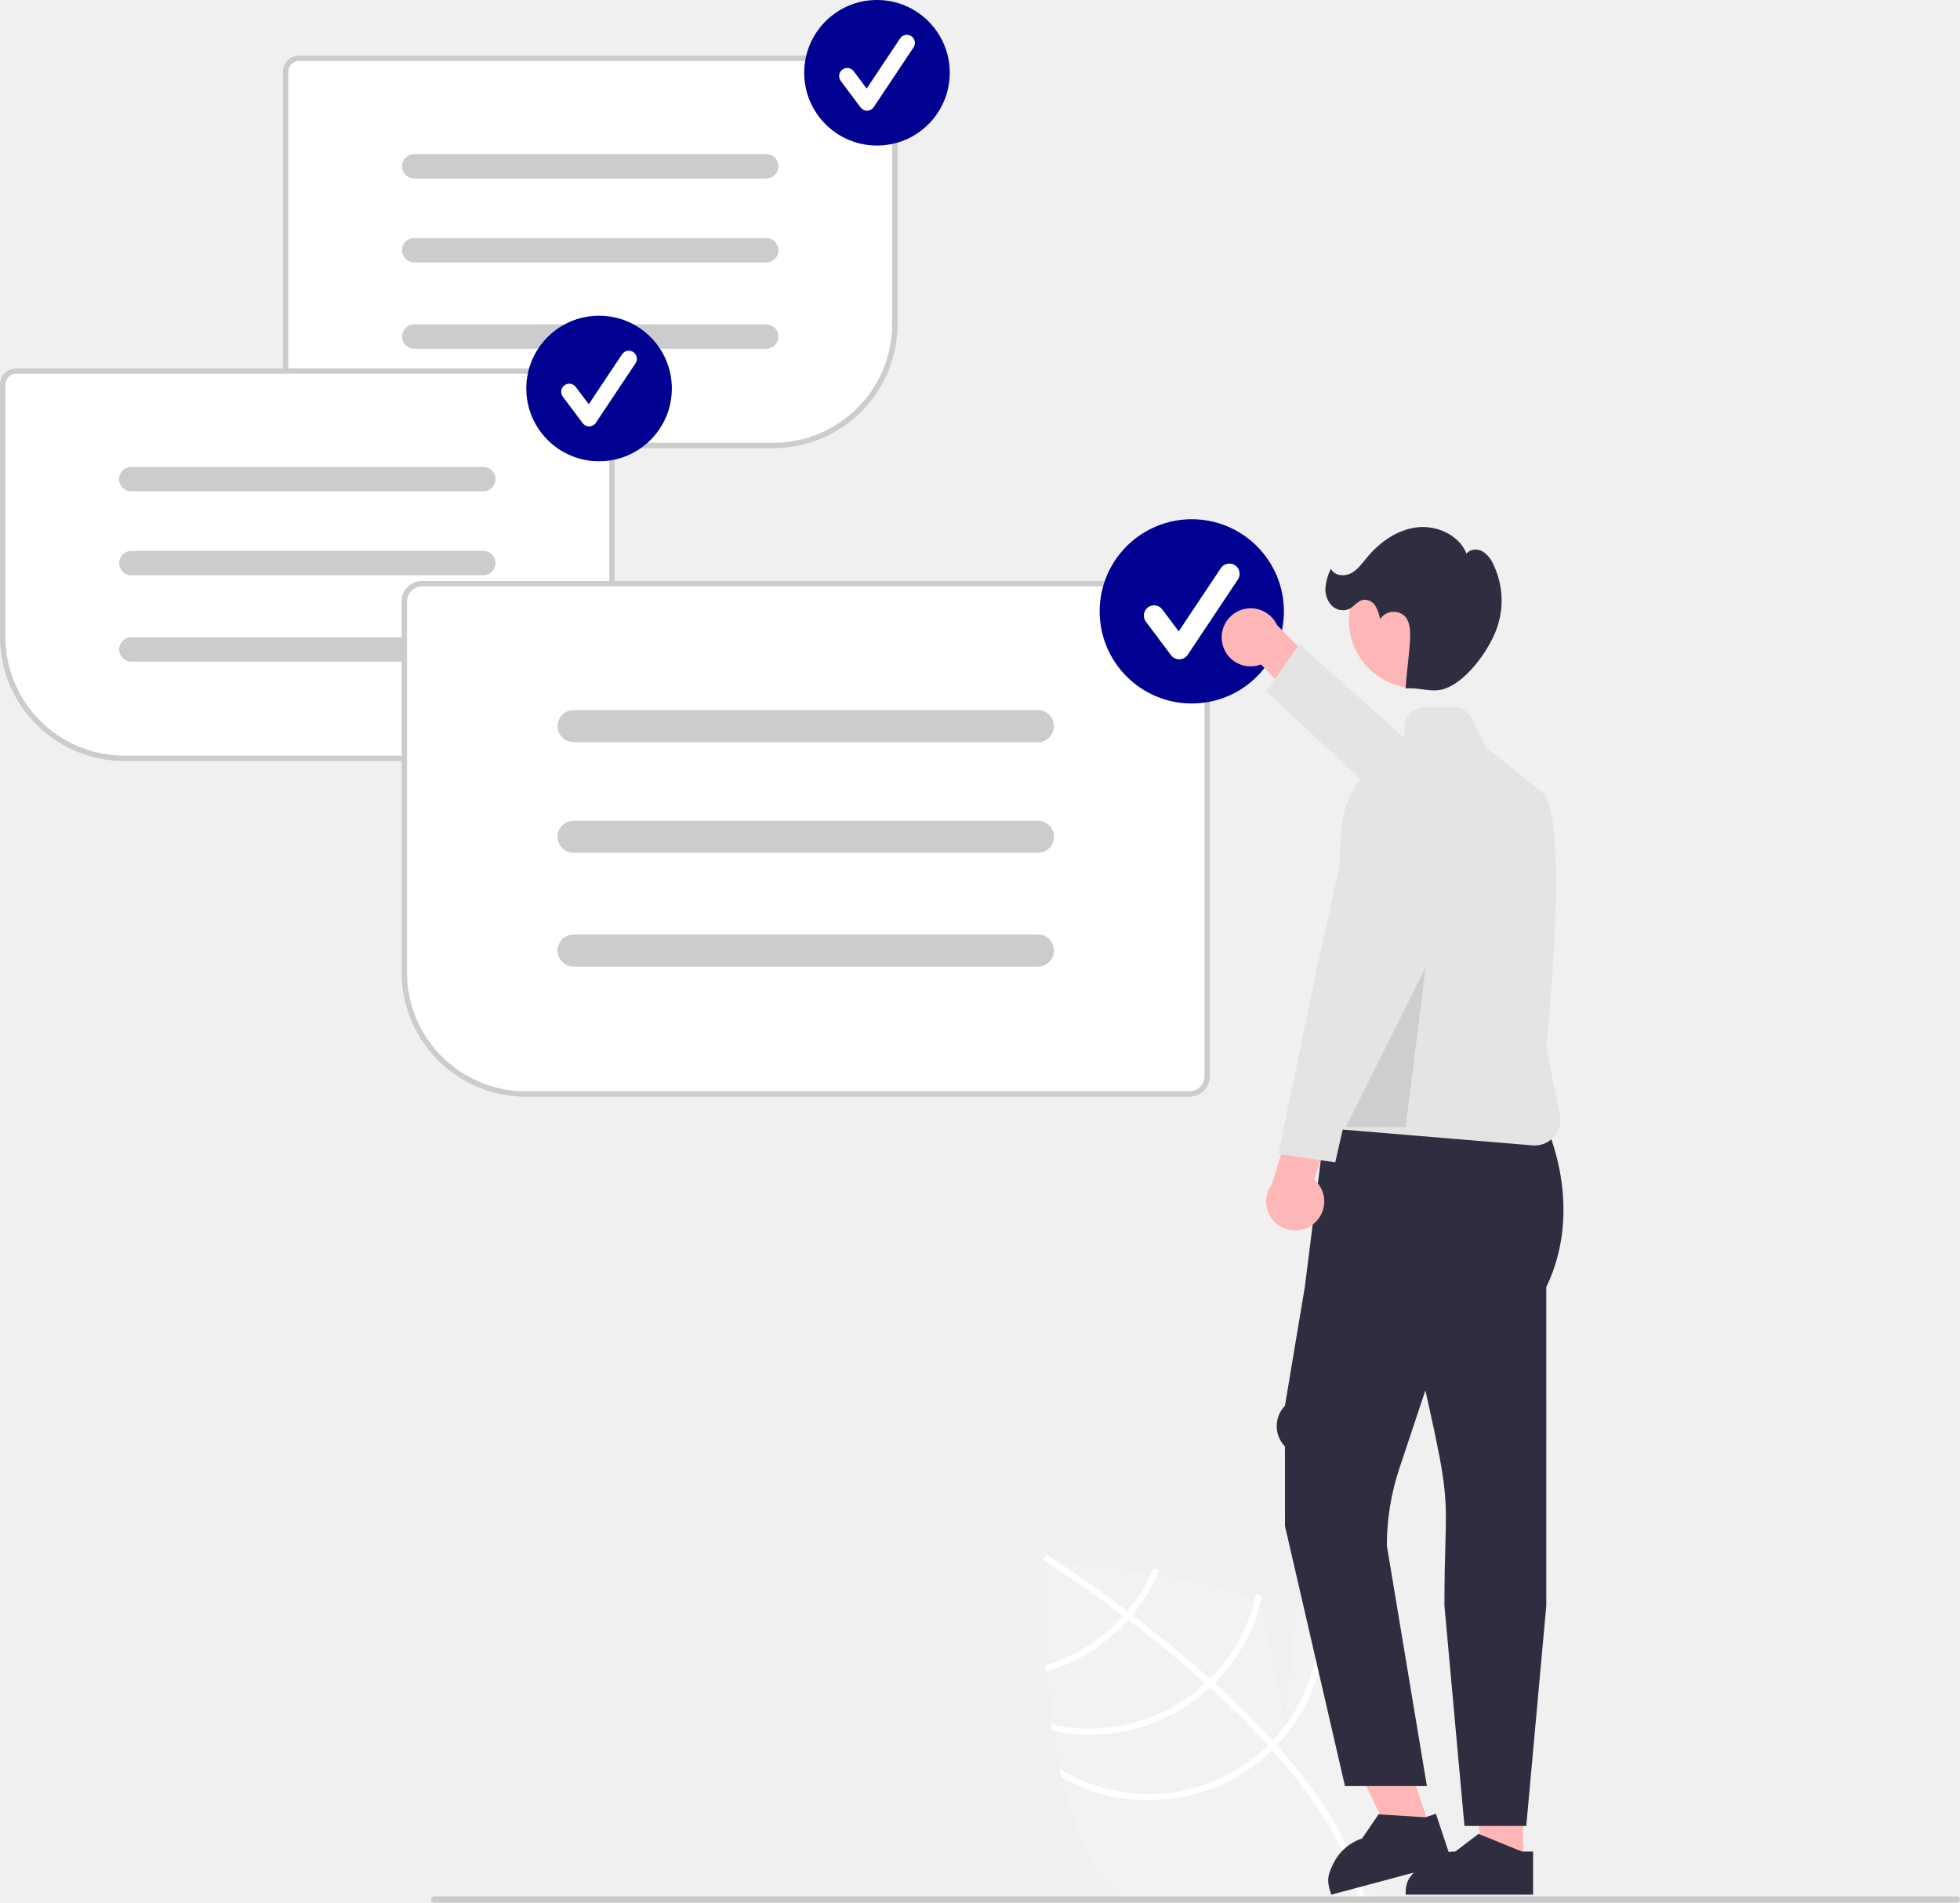
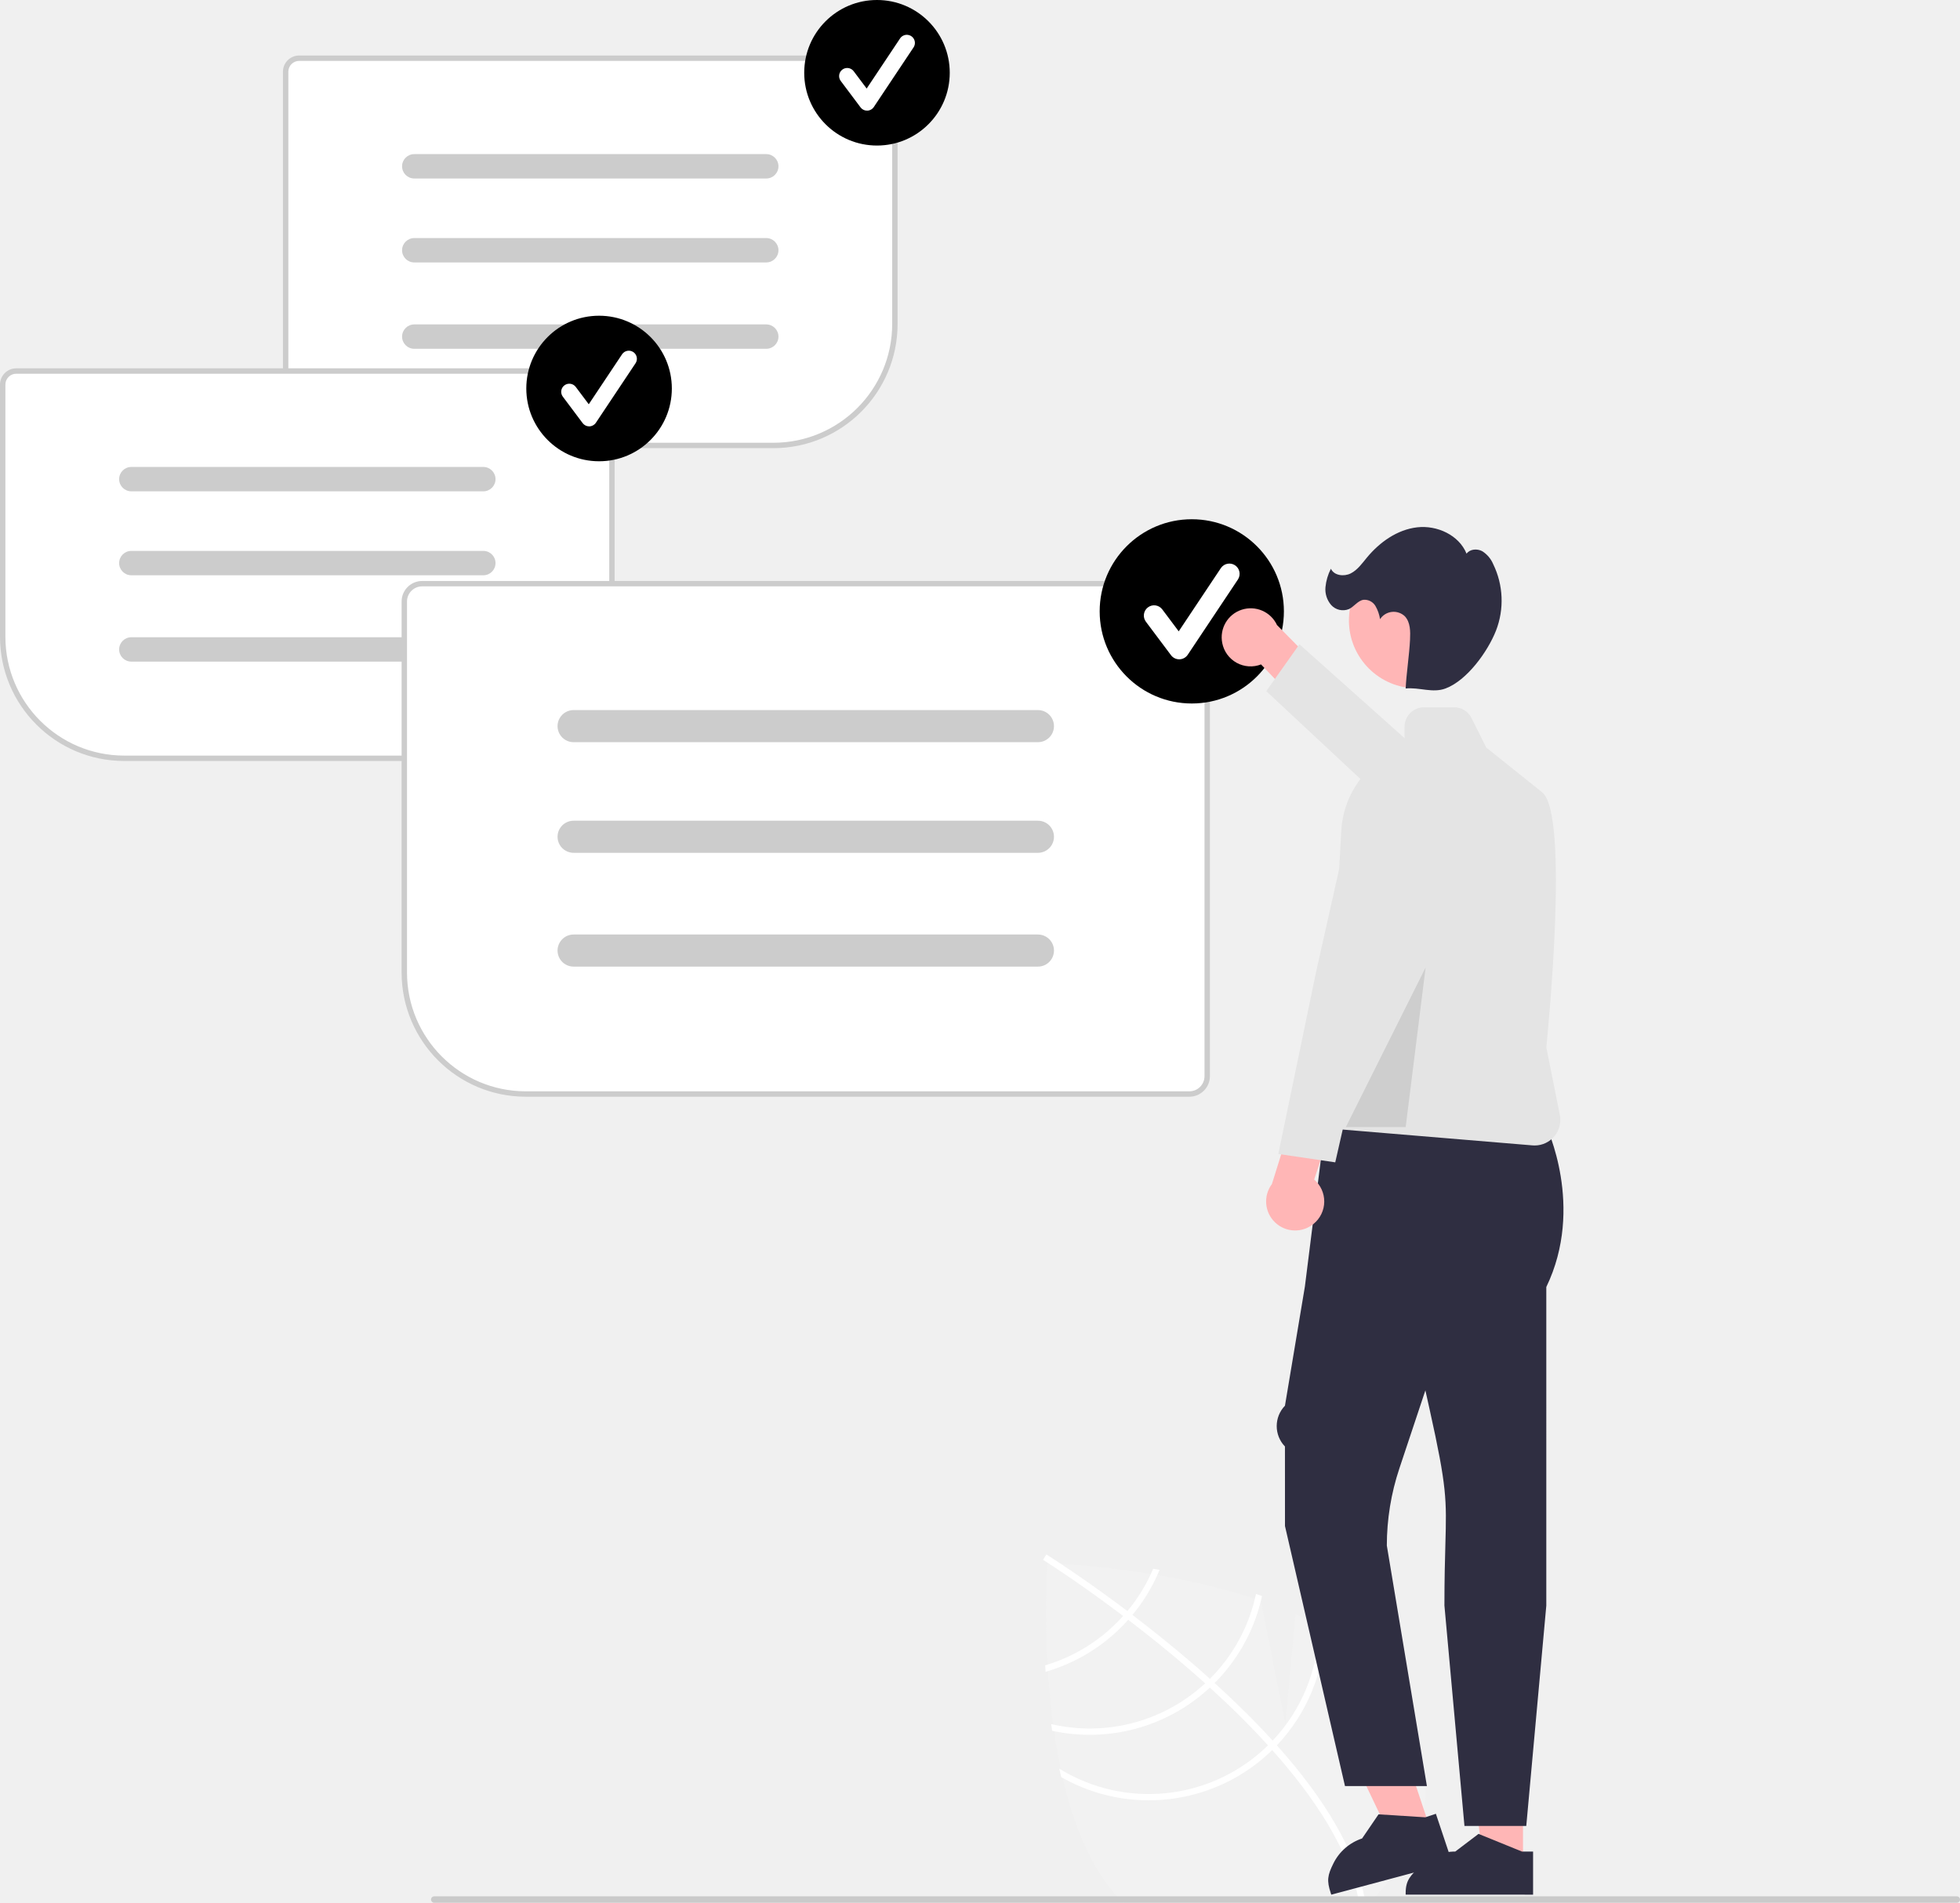
<svg xmlns="http://www.w3.org/2000/svg" data-name="Layer 1" width="726.423" height="705.12" viewBox="0 0 726.423 705.12">
  <path d="M745.618,799.922c-.76.8-1.55,1.59-2.35,2.38H652.047c-.75-.77-1.49-1.56-2.23-2.38-.03-.03-.06-.07-.09-.1-9.91-10.98-16.15-26.94-20.04-43.77-.25-1.02-.47-2.05-.69-3.09-1.02-4.73-1.85-9.51-2.53-14.25-.12-.82-.24-1.64-.34-2.46-.92-6.81-1.54-13.51-1.94-19.8-.05-.81-.1-1.6-.15-2.39a324.829,324.829,0,0,1-.02-37.6s.12,0,.35.01c.67.03,2.28.1,4.65.24,6.53.4,18.85,1.4,33.34,3.76.79.13,1.59.27,2.39.41a252.149,252.149,0,0,1,36.17,8.76c.74.25,1.47.5,2.21.75l.01.05,9.07,45.51,3.76-40.51c2.99,1.35,5.9,2.79,8.69,4.33.78.43,1.54.86,2.29,1.3a72.111,72.111,0,0,1,17.17,13.54C773.868,747.582,767.497,777.052,745.618,799.922Z" transform="translate(-235.8247 -97.18208)" fill="#f2f2f2" />
  <path d="M707.497,742.215l1.581,1.752c18.279,20.458,29.188,39.448,32.549,56.719.053.251.09.501.144.752l-1.169.222-1.127.199c-3.43-18.83-16.201-38.296-32.14-56.144-.508-.58-1.024-1.169-1.557-1.742-6.814-7.496-14.14-14.687-21.548-21.411-.569-.525-1.154-1.052-1.739-1.578-9.824-8.825-19.707-16.808-28.521-23.538-.621-.478-1.25-.949-1.872-1.411-14.965-11.329-26.577-18.839-29.165-20.485-.312-.206-.489-.315-.529-.341l.613-.978.001-.017.621-.986c.04.027.634.388,1.706,1.088,4.028,2.597,14.856,9.744,28.326,19.905.605.461,1.235.932,1.855,1.41,7.158,5.454,14.988,11.703,22.894,18.543q2.983,2.572,5.818,5.137c.594.518,1.179,1.045,1.748,1.57Q698,731.781,707.497,742.215Z" transform="translate(-235.8247 -97.18208)" fill="#fff" />
  <path d="M663.218,678.532c-.27.65-.56,1.3-.86,1.94a62.382,62.382,0,0,1-8.69,13.75c-.51.6-1.03,1.21-1.57,1.81q-2.19,2.415-4.66,4.67a62.595,62.595,0,0,1-23.4,13.36c-.28.09-.55.18-.83.26.05.79.1,1.57.15,2.38.28-.08.55-.16.83-.25a64.849,64.849,0,0,0,24.81-14.02,66.938,66.938,0,0,0,4.97-4.99c.54-.59,1.06-1.2,1.56-1.81a64.419,64.419,0,0,0,9.22-14.75c.28-.64.56-1.28.83-1.93C664.778,678.812,663.988,678.672,663.218,678.532Z" transform="translate(-235.8247 -97.18208)" fill="#fff" />
  <path d="M701.328,687.872c-.12.59-.26,1.18-.41,1.77a62.564,62.564,0,0,1-16.68,29.67c-.57.57-1.15,1.13-1.75,1.67-.17.17-.36.35-.54.51a63.024,63.024,0,0,1-55.82,14.76c-.23-.04-.47-.1-.7-.15.12.82.23,1.65.36,2.47.23.05.45.1.68.14a65.359,65.359,0,0,0,57.04-15.49c.24-.22.49-.43.72-.66.6-.56,1.18-1.12,1.76-1.68a65.028,65.028,0,0,0,17.15-30.44q.225-.9.42-1.8C702.817,688.382,702.078,688.122,701.328,687.872Z" transform="translate(-235.8247 -97.18208)" fill="#fff" />
  <path d="M724.658,698.082c.01.56.01,1.13,0,1.69a62.703,62.703,0,0,1-17.16,42.44c-.56.6-1.14,1.18-1.72,1.76-.63.61-1.26,1.22-1.91,1.8a63.162,63.162,0,0,1-74.87,7.19,6.713,6.713,0,0,1-.58-.34c.24,1.06.48,2.1.74,3.14.18.1.35.2.53.29a65.505,65.505,0,0,0,75.74-8.54c.65-.59,1.3-1.18,1.91-1.8.6-.57,1.17-1.15,1.74-1.75a65.251,65.251,0,0,0,17.87-42.89q.03-.81.03-1.62C726.218,698.982,725.437,698.532,724.658,698.082Z" transform="translate(-235.8247 -97.18208)" fill="#fff" />
  <path d="M522.492,262.76H346.707a5.524,5.524,0,0,1-5.518-5.518V123.768a5.524,5.524,0,0,1,5.518-5.518H562.475a5.524,5.524,0,0,1,5.518,5.518v93.493A45.551,45.551,0,0,1,522.492,262.76Z" transform="translate(-235.8247 -97.18208)" fill="#fff" />
  <path d="M522.492,263.26H346.707a6.025,6.025,0,0,1-6.018-6.018V123.768a6.025,6.025,0,0,1,6.018-6.018H562.475a6.024,6.024,0,0,1,6.018,6.018v93.493A46.052,46.052,0,0,1,522.492,263.26ZM346.707,119.75a4.023,4.023,0,0,0-4.018,4.018v133.475a4.022,4.022,0,0,0,4.018,4.018H522.492a44.05,44.05,0,0,0,44-44V123.768a4.023,4.023,0,0,0-4.018-4.018Z" transform="translate(-235.8247 -97.18208)" fill="#ccc" />
  <path d="M519.823,163.327H389.358a4.516,4.516,0,0,1,0-9.032H519.823a4.516,4.516,0,0,1,0,9.032Z" transform="translate(-235.8247 -97.18208)" fill="#ccc" />
  <path d="M519.823,194.437H389.358a4.516,4.516,0,0,1,0-9.032H519.823a4.516,4.516,0,1,1,0,9.032Z" transform="translate(-235.8247 -97.18208)" fill="#ccc" />
  <path d="M519.823,226.437H389.358a4.516,4.516,0,0,1,0-9.032H519.823a4.516,4.516,0,1,1,0,9.032Z" transform="translate(-235.8247 -97.18208)" fill="#ccc" />
-   <circle cx="325.03" cy="26.968" r="26.969" fill="#000091" />
+   <circle cx="325.03" cy="26.968" r="26.969" fill="currentColor" />
  <path d="M557.176,138.186a2.999,2.999,0,0,1-2.4-1.2l-7.357-9.81a3,3,0,1,1,4.8-3.6l4.813,6.417,12.363-18.544a3,3,0,1,1,4.992,3.328L559.672,136.851a3.001,3.001,0,0,1-2.413,1.335C557.231,138.186,557.203,138.186,557.176,138.186Z" transform="translate(-235.8247 -97.18208)" fill="#fff" />
  <path d="M457.61,378.689H281.825a45.551,45.551,0,0,1-45.5-45.5V239.696a5.525,5.525,0,0,1,5.518-5.518H457.61a5.525,5.525,0,0,1,5.518,5.518v133.475A5.525,5.525,0,0,1,457.61,378.689Z" transform="translate(-235.8247 -97.18208)" fill="#fff" />
  <path d="M457.61,379.189H281.825a46.052,46.052,0,0,1-46-46V239.696a6.025,6.025,0,0,1,6.018-6.018H457.61a6.025,6.025,0,0,1,6.018,6.018v133.475A6.025,6.025,0,0,1,457.61,379.189ZM241.843,235.678a4.023,4.023,0,0,0-4.018,4.018v93.493a44.05,44.05,0,0,0,44,44H457.61a4.023,4.023,0,0,0,4.018-4.018V239.696a4.023,4.023,0,0,0-4.018-4.018Z" transform="translate(-235.8247 -97.18208)" fill="#ccc" />
  <path d="M414.959,279.255H284.494a4.516,4.516,0,1,1,0-9.032H414.959a4.516,4.516,0,1,1,0,9.032Z" transform="translate(-235.8247 -97.18208)" fill="#ccc" />
  <path d="M414.959,310.366H284.494a4.516,4.516,0,0,1,0-9.032H414.959a4.516,4.516,0,1,1,0,9.032Z" transform="translate(-235.8247 -97.18208)" fill="#ccc" />
  <path d="M414.959,342.366H284.494a4.516,4.516,0,0,1,0-9.032H414.959a4.516,4.516,0,1,1,0,9.032Z" transform="translate(-235.8247 -97.18208)" fill="#ccc" />
-   <circle cx="222.03" cy="143.969" r="26.969" fill="#000091" />
+   <circle cx="222.03" cy="143.969" r="26.969" fill="currentColor" />
  <path d="M454.176,255.186a2.999,2.999,0,0,1-2.4-1.2l-7.357-9.81a3,3,0,1,1,4.8-3.6l4.813,6.417,12.363-18.544a3,3,0,0,1,4.992,3.328L456.672,253.851a3.001,3.001,0,0,1-2.413,1.335C454.231,255.186,454.203,255.186,454.176,255.186Z" transform="translate(-235.8247 -97.18208)" fill="#fff" />
  <path d="M676.635,503.103H430.671a45.551,45.551,0,0,1-45.5-45.5V320.089a7.121,7.121,0,0,1,7.113-7.113H676.635a7.121,7.121,0,0,1,7.112,7.113V495.989A7.121,7.121,0,0,1,676.635,503.103Z" transform="translate(-235.8247 -97.18208)" fill="#fff" />
  <path d="M676.635,503.603H430.671a46.052,46.052,0,0,1-46-46V320.089a7.621,7.621,0,0,1,7.613-7.613H676.635a7.621,7.621,0,0,1,7.612,7.613V495.989A7.621,7.621,0,0,1,676.635,503.603ZM392.284,314.476a5.619,5.619,0,0,0-5.613,5.613V457.603a44.05,44.05,0,0,0,44,44H676.635a5.619,5.619,0,0,0,5.612-5.613V320.089a5.619,5.619,0,0,0-5.612-5.613Z" transform="translate(-235.8247 -97.18208)" fill="#ccc" />
  <path d="M620.426,372.222H448.492a5.952,5.952,0,1,1,0-11.903H620.426a5.952,5.952,0,1,1,0,11.903Z" transform="translate(-235.8247 -97.18208)" fill="#ccc" />
  <path d="M620.426,413.221H448.492a5.952,5.952,0,1,1,0-11.903H620.426a5.952,5.952,0,1,1,0,11.903Z" transform="translate(-235.8247 -97.18208)" fill="#ccc" />
  <path d="M620.426,455.393H448.492a5.952,5.952,0,1,1,0-11.903H620.426a5.952,5.952,0,1,1,0,11.903Z" transform="translate(-235.8247 -97.18208)" fill="#ccc" />
-   <circle cx="441.703" cy="226.559" r="34.139" fill="#000091" />
+   <circle cx="441.703" cy="226.559" r="34.139" fill="currentColor" />
  <path d="M672.871,341.509a3.796,3.796,0,0,1-3.038-1.519l-9.314-12.418a3.797,3.797,0,1,1,6.076-4.557l6.093,8.124L688.339,307.664a3.798,3.798,0,0,1,6.319,4.213l-18.627,27.941a3.799,3.799,0,0,1-3.054,1.69C672.941,341.508,672.906,341.509,672.871,341.509Z" transform="translate(-235.8247 -97.18208)" fill="#fff" />
  <polygon points="530.145 677.866 516.256 682.511 491.729 631.148 512.229 624.292 530.145 677.866" fill="#ffb6b6" />
  <path d="M774.015,787.327l-44.785,11.978-.189-.566c-1.557-4.656-1.208-6.641.984-11.034a18.261,18.261,0,0,1,10.618-9.228l.001-0,6.105-8.942,17.339,1.102,3.909-1.307Z" transform="translate(-235.8247 -97.18208)" fill="#2f2e41" />
  <polygon points="564.461 690.925 549.816 690.925 542.848 634.435 564.464 634.436 564.461 690.925" fill="#ffb6b6" />
  <path d="M804.021,799.304l-47.223-.002v-.597c0-4.91,1.912-6.526,5.384-9.997a18.261,18.261,0,0,1,12.996-5.383h.001l8.626-6.544,16.094,6.545,4.122 0Z" transform="translate(-235.8247 -97.18208)" fill="#2f2e41" />
  <path d="M688.824,335.498a10.696,10.696,0,0,0,14.37,7.907l16.908,17.652,13.233-7.658-24.227-24.593a10.754,10.754,0,0,0-20.283,6.692Z" transform="translate(-235.8247 -97.18208)" fill="#ffb6b6" />
  <polygon points="562.421 327.072 570.043 319.186 525.965 278.363 481.602 238.751 469.315 256.113 515.804 299.507 562.421 327.072" fill="#e4e4e4" />
  <path d="M771.163,692.156c0-9.911.196-16.979.354-22.66.461-16.623.585-21.092-5.776-49.719l-1.634-7.352-9.635,28.904a90.541,90.541,0,0,0-4.657,28.596l14.855,89.132H734.307L712.07,662.697l-.01-29.475a10.873,10.873,0,0,1,0-15.112l7.388-44.159,7.478-59.513h81.907s14.455,29.962.09,59.682l-.002,118.073-7.422,81.64H778.586Z" transform="translate(-235.8247 -97.18208)" fill="#2f2e41" />
  <path d="M803.825,521.641l-76.613-6.384-.398-.033,6.114-110.054a34.611,34.611,0,0,1,23.459-30.986v-7.702a7.198,7.198,0,0,1,7.19-7.19h11.194a7.151,7.151,0,0,1,6.431,3.974l5.474,10.947,20.699,16.559c10.223,8.179,1.995,90.176,1.553,94.503l5.006,25.031a9.505,9.505,0,0,1-9.297,11.368Q804.233,521.674,803.825,521.641Z" transform="translate(-235.8247 -97.18208)" fill="#e4e4e4" />
  <path d="M722.692,550.699a10.696,10.696,0,0,0,.202-16.4l7.601-23.231-12.991-8.062-10.274,32.957a10.754,10.754,0,0,0,15.461,14.736Z" transform="translate(-235.8247 -97.18208)" fill="#ffb6b6" />
  <polygon points="513.585 295.588 503.038 292.072 487.804 360.04 473.773 427.634 494.876 430.739 511.241 358.868 513.585 295.588" fill="#e4e4e4" />
  <circle cx="525.103" cy="229.914" r="25.162" fill="#ffb6b6" />
  <path d="M727.072,314.773a18.894,18.894,0,0,1,2.014-6.833c1.176,2.558,4.845,3.002,7.357,1.729,2.512-1.273,4.194-3.691,5.989-5.86,4.736-5.724,11.248-10.367,18.629-11.213,7.381-.846,15.516,2.88,18.305,9.766,1.251-1.738,3.922-1.931,5.81-.921a10.45,10.45,0,0,1,4.076,4.829,30.766,30.766,0,0,1,1.023,24.617c-3.108,7.865-10.783,18.461-18.701,21.429-4.807,1.802-9.663-.504-14.776,0,.268-5.58,1.35-12.464,1.617-18.044.147-3.056.168-6.475-1.919-8.711a6.025,6.025,0,0,0-9.192,1.073,13.842,13.842,0,0,0-1.726-4.921,4.708,4.708,0,0,0-4.42-2.264c-2.135.35-3.453,2.541-5.413,3.459a5.882,5.882,0,0,1-6.537-1.499A8.894,8.894,0,0,1,727.072,314.773Z" transform="translate(-235.8247 -97.18208)" fill="#2f2e41" />
  <polygon points="528.36 358.563 498.809 417.665 520.973 417.665 528.36 358.563" opacity="0.1" />
  <path d="M962.247,801.112a1.186,1.186,0,0,1-1.19,1.19h-564.29a1.19,1.19,0,0,1,0-2.38h564.29A1.186,1.186,0,0,1,962.247,801.112Z" transform="translate(-235.8247 -97.18208)" fill="#cacaca" />
</svg>
